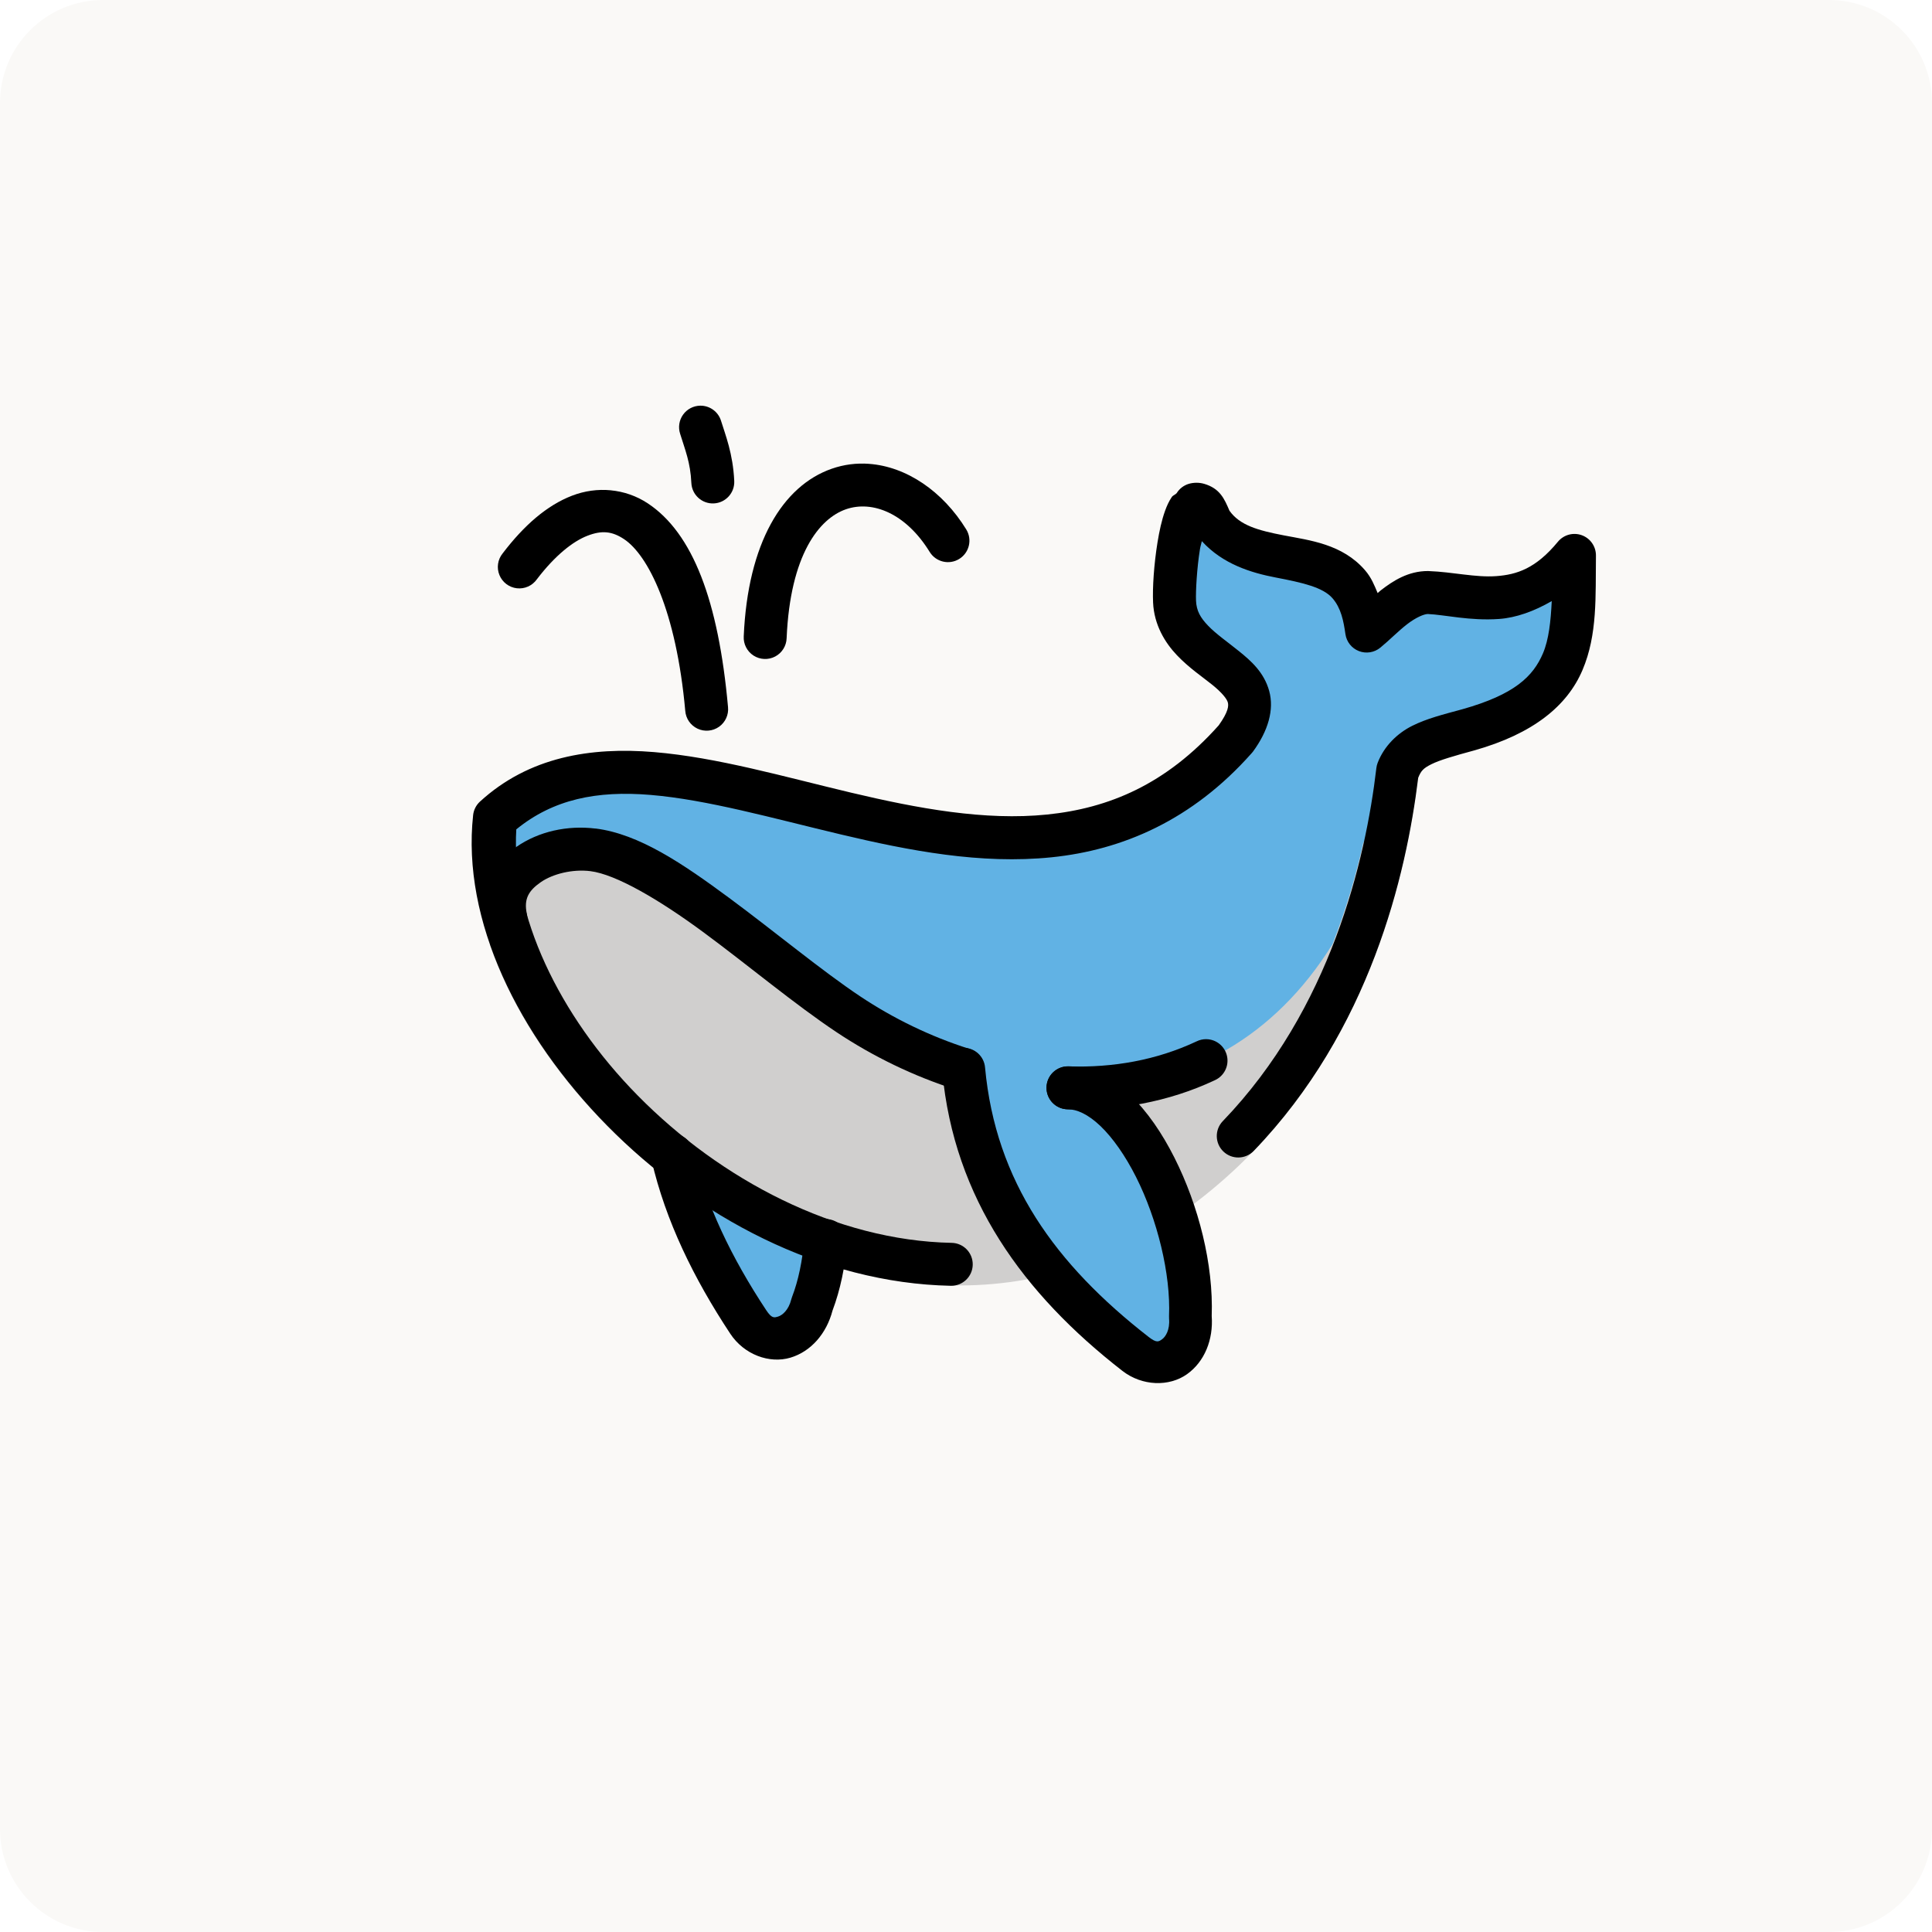
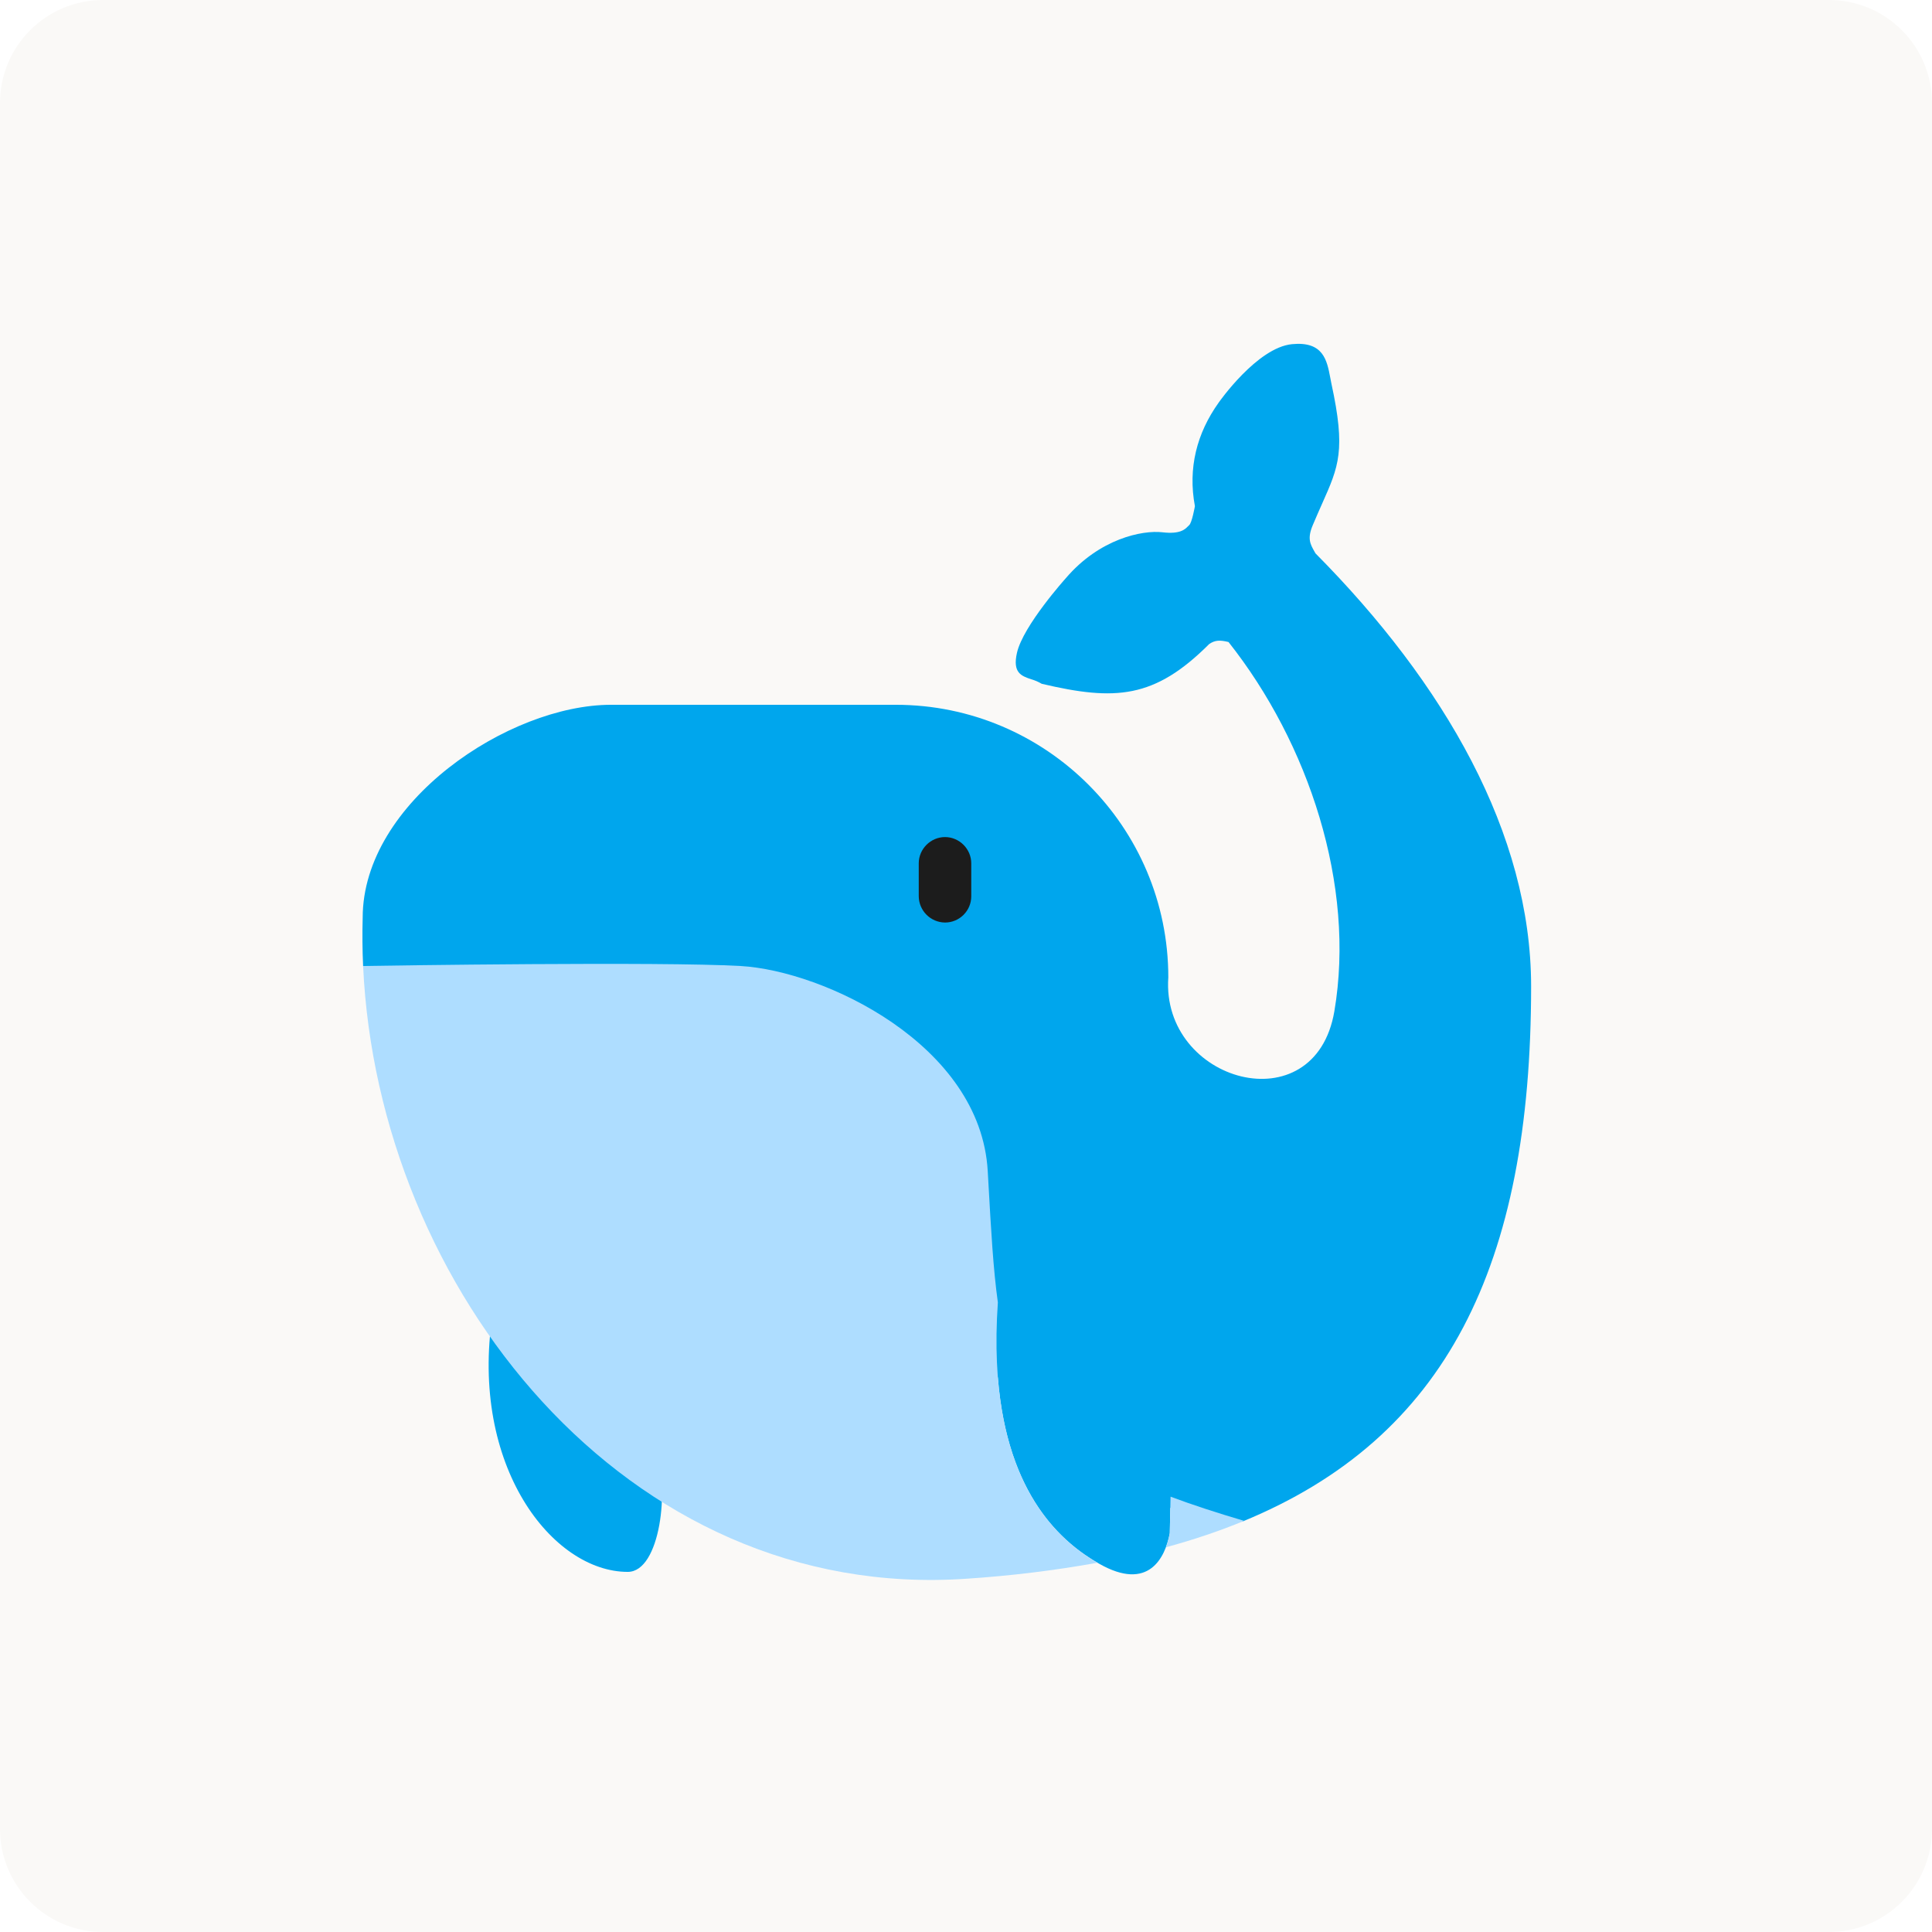
<svg xmlns="http://www.w3.org/2000/svg" width="300" height="300" viewBox="0 0 300 300" role="img">
  <rect width="300" height="300" fill="#FAF9F7" rx="16" />
-   <svg x="30" y="30" width="240" height="240" viewBox="0 0 72 72">
-     <g id="color" stroke-linecap="round" stroke-linejoin="round" stroke-width="2">
-       <path fill="#61b2e4" d="m22.3 44.828c0.621 2.675 1.87 5.243 3.527 7.752 0.906 1.371 2.583 0.787 2.977-0.809 0.341-0.881 0.542-1.899 0.633-2.959" />
-       <path fill="#61b2e4" stroke-miterlimit="10" d="m46.638 14.502c-0.694 0.206-0.997 3.416-0.949 4.523 0.131 3.043 5.278 3.092 2.848 6.4-10.496 11.84-26.393-3.784-34.527 3.66-1.245 11.436 16.858 27.45 30.99 17.914 8.206-5.537 10.459-14.795 11.082-20.096 0.441-1.146 1.465-1.403 3.283-1.898 5.193-1.46 4.905-4.3 4.953-8.127-2.358 2.857-4.907 1.801-6.822 1.728-1.107-0.004-2.182 1.244-2.857 1.795-0.09-0.631-0.226-1.476-0.832-2.178-1.506-1.744-4.947-0.76-6.4-2.877-0.232-0.535-0.439-0.792-0.623-0.846-0.05-0.015-0.098-0.014-0.145 0z" />
-       <path fill="#d0cfce" d="m57 26.054-0.211 0.065-0.809 1.471c0.005-0.04 0.014-0.089 0.019-0.129v-0.041c-0.018 0.084-0.042 0.161-0.06 0.244l-1.438 2.615c-0.325 1.476-0.797 3.077-1.428 4.705-5.537 8.899-15.765 7.784-22.539 3.277-3.774-2.511-8.691-7.273-11.914-7.67-2.121-0.261-4.479 1.016-4.064 3.139l-0.732 1.291c1.531 4.411 5.001 8.679 9.371 11.699 6.376 4.406 14.943 6.121 22.389 1.098 8.281-5.588 10.687-14.682 11.416-20.201v-1.562z" />
-       <path fill="#61b2e4" d="m35.89 40.827c0.522 5.619 3.525 9.756 8.005 13.242 1.297 1.009 2.696-0.082 2.559-1.719 0.189-4.361-2.664-10.672-5.706-10.677" />
-     </g>
-     <g id="line" stroke-linecap="round" stroke-linejoin="round" stroke-width="2">
-       <path d="m19.455 13.84c-0.605-0.059-1.225 0.026-1.81 0.252-1.171 0.452-2.235 1.38-3.231 2.689a1 1 0 1 0 1.592 1.209c0.849-1.116 1.687-1.774 2.359-2.033 0.672-0.26 1.147-0.212 1.705 0.158 1.117 0.74 2.432 3.328 2.852 8a1 1 0 1 0 1.992 -0.177c-0.445-4.945-1.639-8.101-3.738-9.49-0.525-0.347-1.116-0.549-1.721-0.607z" color="#000000" />
-       <path d="m31.482 12.607c-0.581-0.042-1.166 0.029-1.738 0.229-2.288 0.799-3.91 3.46-4.098 7.807a1 1 0 1 0 1.998 0.086c0.168-3.897 1.521-5.571 2.76-6.004 1.239-0.432 2.799 0.19 3.904 1.986a1 1 0 1 0 1.703 -1.049c-1.095-1.78-2.787-2.928-4.529-3.054z" color="#000000" />
-       <path d="m23.621 9.898a1 1 0 0 0 -0.938 1.309c0.234 0.76 0.479 1.328 0.523 2.291a1 1 0 1 0 1.998 -0.092c-0.059-1.28-0.417-2.159-0.611-2.789a1 1 0 0 0 -0.973 -0.719z" color="#000000" />
-       <path d="m47.197 39.408a1 1 0 0 0 -0.453 0.102c-1.869 0.879-3.897 1.232-5.961 1.166a1 1 0 1 0 -0.062 2c2.335 0.074 4.689-0.329 6.875-1.357a1 1 0 0 0 -0.398 -1.91z" color="#000000" />
-       <path d="m35.881 39.812a1 1 0 0 0 -0.986 1.107c0.551 5.926 3.775 10.351 8.387 13.939 0.924 0.719 2.182 0.747 3.012 0.158 0.819-0.582 1.232-1.608 1.152-2.711 0.085-2.399-0.605-5.13-1.738-7.379-0.573-1.136-1.258-2.147-2.066-2.918-0.809-0.772-1.785-1.332-2.891-1.334a1 1 0 1 0 -0.004 2c0.415 0.001 0.938 0.23 1.514 0.779 0.576 0.55 1.163 1.389 1.66 2.375 0.994 1.972 1.621 4.536 1.537 6.479a1 1 0 0 0 0.002 0.127c0.043 0.518-0.164 0.839-0.324 0.953s-0.252 0.185-0.625-0.105c-4.349-3.384-7.13-7.236-7.623-12.548a1 1 0 0 0 -1.006 -0.922z" color="#000000" />
-       <path d="m18.742 29.598c-1.31-0.161-2.647 0.13-3.693 0.857s-1.775 2.066-1.465 3.525a1 1 0 1 0 1.957 -0.416c-0.146-0.689 0.085-1.075 0.648-1.467 0.563-0.392 1.483-0.617 2.309-0.516 1.191 0.147 3.21 1.326 5.279 2.853s4.24 3.35 6.203 4.656c1.687 1.122 3.574 2.042 5.559 2.672a1 1 0 1 0 0.605 -1.906c-1.797-0.57-3.521-1.409-5.055-2.43-1.811-1.205-3.986-3.02-6.125-4.6s-4.191-2.98-6.223-3.231z" color="#000000" />
-       <path stroke-miterlimit="10" d="m47.088 13.537c-0.227-0.066-0.49-0.063-0.709 0.002a1 1 0 0 0 -0.566 0.435c-0.055 0.064-0.178 0.108-0.219 0.168-0.147 0.217-0.24 0.429-0.32 0.652-0.161 0.447-0.267 0.947-0.352 1.467-0.168 1.04-0.237 2.117-0.207 2.803 0.045 1.042 0.554 1.875 1.117 2.465 0.563 0.589 1.183 1.003 1.637 1.369 0.454 0.366 0.681 0.656 0.727 0.82 0.044 0.159 0.032 0.433-0.424 1.072-2.457 2.752-5.114 3.86-7.992 4.154-2.894 0.296-6.015-0.279-9.137-1.02-3.121-0.741-6.229-1.643-9.176-1.889-2.946-0.245-5.828 0.218-8.109 2.307a1 1 0 0 0 -0.318 0.629c-0.533 4.896 2.093 10.255 6.252 14.473 4.159 4.218 9.927 7.331 16.002 7.453a1 1 0 1 0 0.039 -2c-5.411-0.107-10.766-2.949-14.618-6.856-3.716-3.769-5.902-8.477-5.664-12.406 1.723-1.405 3.753-1.813 6.25-1.605 2.65 0.221 5.697 1.089 8.879 1.844 3.182 0.755 6.512 1.399 9.805 1.062 3.293-0.337 6.545-1.716 9.324-4.852a1 1 0 0 0 0.059 -0.07c0.708-0.964 0.996-1.956 0.756-2.826-0.24-0.871-0.853-1.406-1.398-1.846-0.545-0.44-1.085-0.814-1.447-1.193-0.362-0.379-0.544-0.692-0.564-1.172-0.018-0.421 0.039-1.503 0.184-2.397 0.024-0.15 0.059-0.234 0.088-0.371 0.979 1.078 2.314 1.477 3.438 1.693 1.255 0.241 2.207 0.454 2.652 0.971 0.395 0.458 0.51 1.051 0.598 1.666a1 1 0 0 0 1.623 0.633c0.424-0.345 0.829-0.767 1.246-1.09 0.415-0.321 0.794-0.478 0.971-0.479 0.791 0.034 1.96 0.328 3.324 0.23 0.782-0.056 1.619-0.354 2.447-0.832-0.046 0.948-0.137 1.795-0.408 2.432-0.459 1.079-1.326 1.922-3.756 2.606-0.902 0.246-1.651 0.431-2.336 0.773-0.687 0.344-1.307 0.937-1.611 1.728a1 1 0 0 0 -0.059 0.242c-0.504 4.289-2.122 11.218-7.154 16.445a1 1 0 1 0 1.441 1.387c5.414-5.624 7.105-12.838 7.662-17.381 0.13-0.325 0.239-0.445 0.615-0.633 0.39-0.195 1.062-0.388 1.975-0.637a1 1 0 0 0 0.008 -0.002c2.764-0.777 4.348-2.084 5.055-3.746 0.707-1.662 0.603-3.445 0.627-5.33a1 1 0 0 0 -1.772 -0.648c-1.028 1.246-1.91 1.532-2.877 1.602-0.967 0.069-2.012-0.194-3.137-0.236a1 1 0 0 0 -0.033 -0.002c-0.931-0.003-1.639 0.462-2.205 0.9-0.064 0.049-0.083 0.077-0.145 0.127-0.151-0.356-0.288-0.717-0.586-1.062-1.06-1.228-2.583-1.395-3.789-1.627-1.196-0.23-2.05-0.468-2.529-1.15-0.236-0.554-0.443-1.036-1.182-1.252z" color="#000000" />
-       <path d="m22.281 43.816a1 1 0 0 0 -0.928 1.238c0.656 2.825 1.963 5.498 3.666 8.076 0.645 0.977 1.828 1.407 2.803 1.115 0.96-0.287 1.68-1.125 1.959-2.191 0.369-0.98 0.585-2.053 0.68-3.156a1.001 1.001 0 1 0 -1.994 -0.172c-0.085 0.989-0.273 1.921-0.568 2.684a1 1 0 0 0 -0.039 0.121c-0.125 0.505-0.423 0.742-0.611 0.799s-0.298 0.094-0.559-0.301c-1.612-2.44-2.802-4.903-3.389-7.428a1 1 0 0 0 -1.019 -0.785z" color="#000000" />
+   <svg x="42" y="42" width="216" height="216" viewBox="0 0 32 32">
+     <g fill="none">
+       <path fill="#00A6ED" d="M24.04 6.508C27.007 9.5 29 12.953 29 16.468c0 6.422-1.95 10.392-6.648 12.315a16 16 0 0 1-1.652-.318l-.012.582c-.105.563-.485 1.352-1.625.703c-.84-.478-2.112-1.55-2.33-4.281c-.511-1.271-.617-2.91-.733-4.969c-.164-2.91-3.078-3.89-5-4c-1.84-.105-8.316-.467-8.869-.498a15 15 0 0 1-.01-1.111c0-2.66 3.363-4.9 5.713-4.9h6.55c3.46 0 6.27 2.81 6.27 6.27c-.17 2.411 3.373 3.405 3.82.78c.492-2.896-.591-6.166-2.435-8.494c-.195-.047-.308-.047-.445.047c-1.258 1.258-2.16 1.312-3.852.914a1 1 0 0 0-.239-.103c-.228-.077-.435-.147-.331-.608c.14-.625 1.125-1.719 1.125-1.719c.773-.906 1.758-1.11 2.226-1.055c.402.047.515-.068.58-.135l.03-.029c.065-.051.133-.437.133-.437c-.164-.875.043-1.678.547-2.383c0 0 .882-1.266 1.687-1.344c.72-.07.803.37.879.768q.012.071.027.139c.334 1.535.17 1.902-.215 2.765c-.065.147-.137.308-.214.492c-.13.308-.058.434.038.605zM8.219 29.938c-1.735 0-3.64-2.438-3.11-5.922c.313.2 2.615 2.052 3.75 3.14c.329.844.11 2.782-.64 2.782" />
+       <path fill="#1C1C1C" d="M15.517 15a.61.61 0 0 1-.604-.604v-.758c0-.33.274-.604.604-.604s.604.274.604.604v.758a.604.604 0 0 1-.604.604" />
+       <path fill="#AEDDFF" d="M20.706 28.208q.745.278 1.692.556q-.84.348-1.8.608q.06-.166.09-.325zm-3.973-4.468c-.107-.771-.157-1.671-.217-2.74l-.016-.281c-.164-2.911-3.766-4.61-5.687-4.719c-1.839-.105-8.138-.01-8.682 0c.339 7.399 6.034 14.639 13.885 14.095a27 27 0 0 0 3.007-.367c-1-.583-2.564-2.007-2.29-5.988" />
    </g>
  </svg>
</svg>
